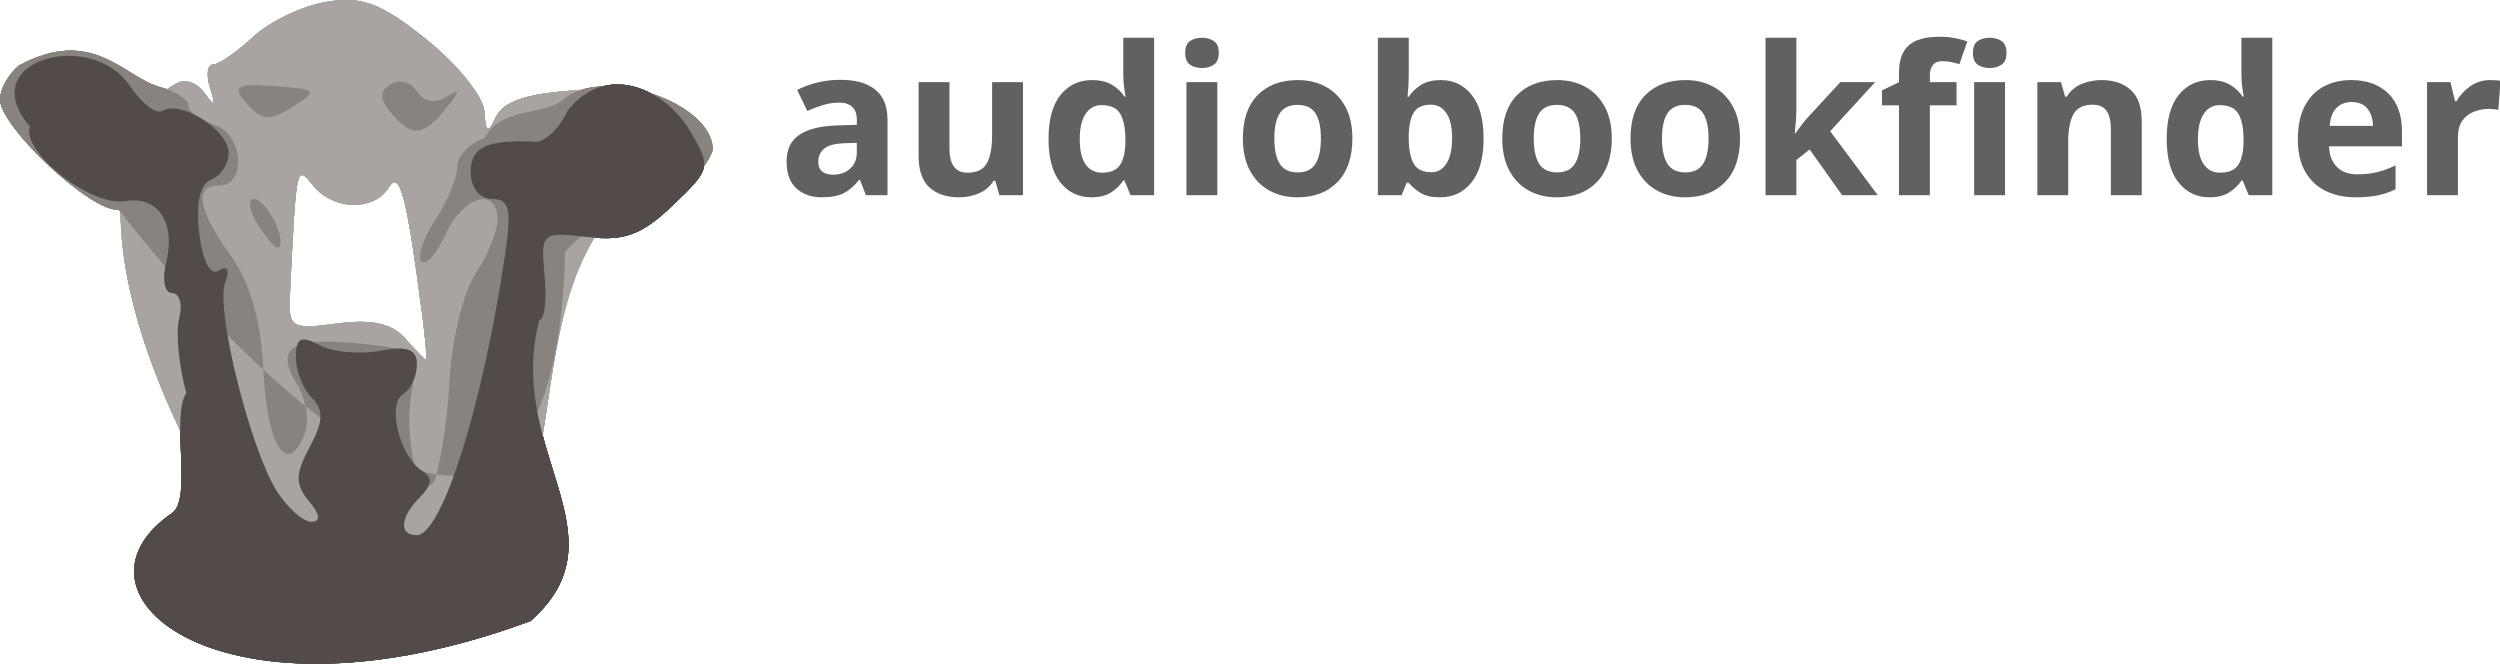
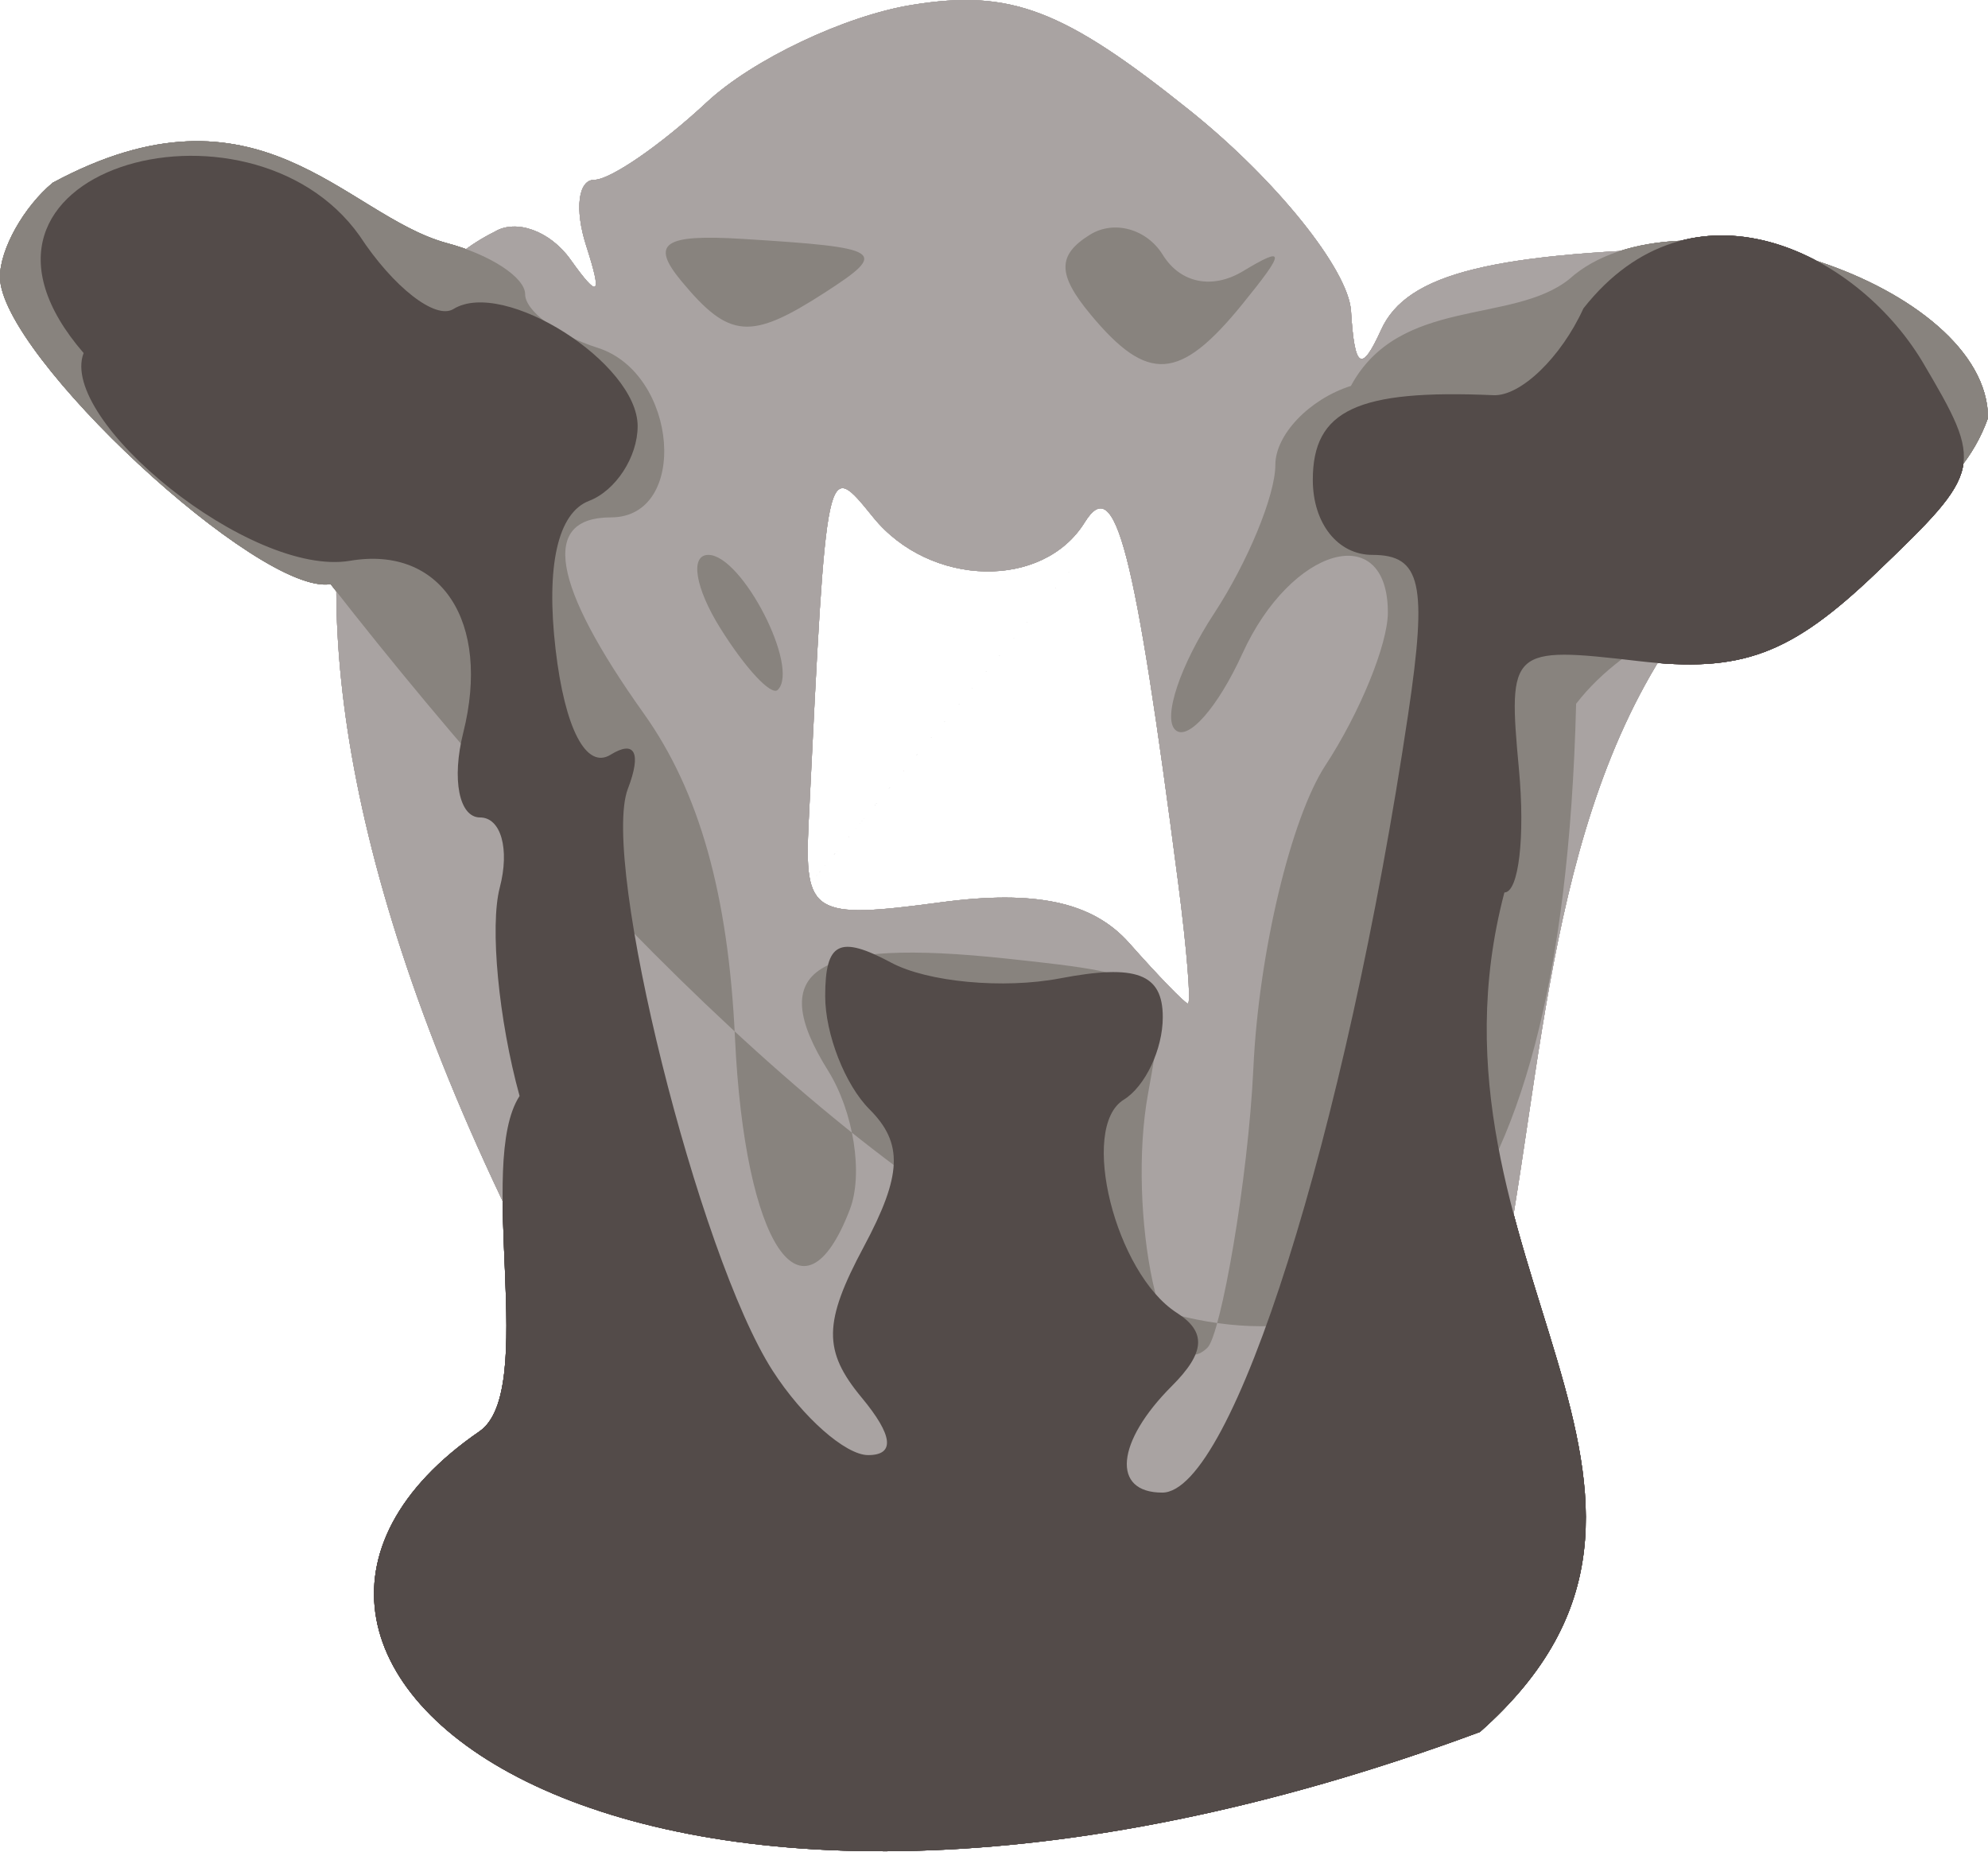
- <svg xmlns="http://www.w3.org/2000/svg" width="450.49" viewBox="0 0 450.49 119.608" version="1.1" id="svg4404" height="119.608">
+ <svg xmlns="http://www.w3.org/2000/svg" width="128.44" viewBox="0 0 128.44 119.608" version="1.1" id="svg4404" height="119.608">
  <defs id="defs4398" />
  <g id="layer1" transform="translate(-63.01335,-120.7422)">
    <path id="path4381" d="M 118.283,235.662 C 73.08,173.742 82.671,141.753 94.956,135.724 c 1.39,-0.859 3.598,-0.059 4.908,1.778 1.843,2.585 2.073,2.382 1.017,-0.901 -0.75,-2.333 -0.514,-4.241 0.526,-4.241 1.04,0 4.311,-2.255 7.269,-5.011 2.958,-2.756 8.919,-5.586 13.246,-6.288 6.377,-1.035 9.781,0.258 17.975,6.829 5.559,4.458 10.241,10.287 10.403,12.952 0.228,3.735 0.673,4.013 1.943,1.212 1.664,-3.673 7.212,-5.032 21.708,-5.318 7.775,-0.153 17.501,5.968 17.501,11.013 -40.435,12.302 -21.19,59.675 -41.712,77.178 -10.486,8.549 -15.215,14.609 -31.458,10.735 z m 20.852,-57.864 c -2.824,-21.717 -4.065,-26.506 -6.039,-23.312 -2.699,4.368 -9.996,4.199 -13.662,-0.316 -3.061,-3.769 -3.013,-3.997 -4.176,19.693 -0.293,5.962 0.245,6.289 8.511,5.18 6.149,-0.825 9.847,-0.027 12.202,2.632 1.858,2.098 3.561,3.857 3.784,3.907 0.223,0.051 -0.056,-3.452 -0.62,-7.784 z m -0.997,-27.406 c -50.083,60.293 -25.042,30.147 0,0 z" style="fill:#a9a3a2;stroke-width:2.423" />
    <path id="path4379" d="m 84.37,158.482 c -4.596,0.761 -21.357,-14.816 -21.357,-19.848 0,-1.792 1.535,-4.532 3.412,-6.089 13.311,-7.163 18.844,2.076 25.425,3.895 2.8,0.732 5.091,2.221 5.091,3.309 0,1.088 2.109,2.647 4.688,3.465 5.196,1.649 5.923,10.956 0.855,10.956 -4.554,0 -3.829,4.314 2.131,12.683 3.579,5.026 5.451,11.684 5.882,20.914 0.628,13.459 4.374,19.066 7.424,11.116 0.877,-2.287 0.243,-6.323 -1.409,-8.969 -4.1,-6.565 -0.903,-8.569 11.546,-7.237 10.301,1.102 10.489,1.281 9.128,8.725 -1.373,7.512 0.874,19.375 3.847,16.402 0.845,-0.845 2.618,-10.755 2.961,-18.104 0.345,-7.386 2.426,-16.113 4.655,-19.514 2.217,-3.384 4.031,-7.826 4.031,-9.873 0,-6.022 -6.247,-4.26 -9.395,2.651 -1.597,3.504 -3.555,5.719 -4.352,4.922 -0.797,-0.797 0.334,-4.171 2.514,-7.498 2.18,-3.327 3.963,-7.65 3.963,-9.606 0,-1.956 2.197,-4.254 4.882,-5.107 3.129,-5.787 10.431,-3.958 14.102,-6.894 6.993,-6.328 27.061,0.321 27.061,8.966 -3.618,10.173 -20.019,9.915 -26.612,18.465 -1.803,71.998 -48.402,33.337 -80.471,-7.732 z m 25.181,2.848 c -1.627,-2.605 -1.975,-4.737 -0.773,-4.737 2.176,0 5.923,7.282 4.486,8.719 -0.415,0.415 -2.086,-1.377 -3.713,-3.982 z m 23.919,-20.273 c -2.15,-2.591 -2.156,-3.84 -0.026,-5.157 1.547,-0.956 3.659,-0.368 4.694,1.306 1.133,1.833 3.194,2.254 5.182,1.057 2.753,-1.658 2.749,-1.307 -0.026,2.113 -4.051,4.994 -6.125,5.138 -9.824,0.681 z m -26.426,-2.144 c -2.034,-2.45 -1.167,-3.051 3.944,-2.736 9.098,0.562 9.455,0.792 5.339,3.453 -4.822,3.116 -6.189,3.011 -9.283,-0.717 z" style="fill:#88837e;stroke-width:2.423" />
    <path id="path4377" d="m 96.583,191.555 c -1.356,-4.913 -1.933,-10.972 -1.281,-13.465 0.652,-2.493 0.079,-4.533 -1.274,-4.533 -1.353,0 -1.841,-2.463 -1.086,-5.473 1.803,-7.184 -1.436,-12.107 -7.312,-11.111 -6.417,1.087 -18.872,-9.1 -17.214,-13.421 -10.247,-11.857 10.679,-17.645 17.828,-7.579 2.176,3.321 4.905,5.451 6.064,4.735 3.248,-2.008 11.902,3.492 11.902,7.564 0,1.994 -1.413,4.168 -3.14,4.831 -2.021,0.775 -2.791,4.197 -2.161,9.598 0.598,5.125 1.982,7.774 3.552,6.803 1.576,-0.974 2.009,-0.121 1.117,2.204 -1.786,4.654 4.552,30.126 9.354,37.593 1.929,2.999 4.706,5.453 6.171,5.453 1.754,0 1.61,-1.271 -0.421,-3.718 -2.503,-3.016 -2.477,-4.855 0.139,-9.743 2.477,-4.629 2.562,-6.687 0.365,-8.884 -1.573,-1.573 -2.859,-4.86 -2.859,-7.306 0,-3.495 0.914,-3.958 4.267,-2.164 2.347,1.256 7.254,1.712 10.905,1.014 4.938,-0.944 6.639,-0.302 6.639,2.506 0,2.076 -1.135,4.476 -2.522,5.333 -2.901,1.793 -0.549,11.223 3.434,13.773 1.922,1.23 1.83,2.569 -0.327,4.726 -3.615,3.615 -3.908,6.886 -0.618,6.886 4.527,0 11.832,-23.126 15.885,-50.285 1.259,-8.438 0.842,-10.299 -2.311,-10.299 -2.233,0 -3.848,-2.035 -3.848,-4.847 0,-4.508 2.874,-5.856 11.673,-5.471 1.755,0.077 4.37,-2.446 5.81,-5.607 6.954,-8.846 17.539,-3.813 21.897,3.434 3.993,6.76 3.935,7.03 -2.937,13.614 -5.572,5.338 -8.741,6.515 -15.439,5.734 -8.229,-0.961 -8.41,-0.796 -7.687,6.985 0.407,4.383 -0.015,7.968 -0.939,7.968 -6.223,23.64 15.826,38.813 -1.58,54.239 -55.261,20.499 -85.956,-4.756 -64.642,-19.418 3.812,-2.622 -0.255,-17.294 2.594,-21.67 z" style="fill:#534b49;stroke-width:2.423" />
    <flowRoot xml:space="preserve" id="flowRoot4778" style="font-style:normal;font-weight:normal;font-size:40px;line-height:1.25;font-family:sans-serif;letter-spacing:0px;word-spacing:0px;fill:#000000;fill-opacity:1;stroke:none" transform="translate(63.01335,120.7422)">
      <flowRegion id="flowRegion4780">
        <rect id="rect4782" width="37.857" height="98.571" x="459.286" y="-48.571" />
      </flowRegion>
      <flowPara id="flowPara4784" />
    </flowRoot>
    <flowRoot xml:space="preserve" id="flowRoot4786" style="font-style:normal;font-weight:normal;font-size:40px;line-height:1.25;font-family:sans-serif;letter-spacing:0px;word-spacing:0px;fill:#000000;fill-opacity:1;stroke:none" transform="translate(63.01335,120.7422)">
      <flowRegion id="flowRegion4788">
        <rect id="rect4790" width="416.429" height="60" x="145" y="12.857" />
      </flowRegion>
      <flowPara id="flowPara4792" />
    </flowRoot>
    <path style="fill:#a9a3a2;stroke-width:2.423" d="M 118.283,235.662 C 73.08,173.742 82.671,141.753 94.956,135.724 c 1.39,-0.859 3.598,-0.059 4.908,1.778 1.843,2.585 2.073,2.382 1.017,-0.901 -0.75,-2.333 -0.514,-4.241 0.526,-4.241 1.04,0 4.311,-2.255 7.269,-5.011 2.958,-2.756 8.919,-5.586 13.246,-6.288 6.377,-1.035 9.781,0.258 17.975,6.829 5.559,4.458 10.241,10.287 10.403,12.952 0.228,3.735 0.673,4.013 1.943,1.212 1.664,-3.673 7.212,-5.032 21.708,-5.318 7.775,-0.153 17.501,5.968 17.501,11.013 -40.435,12.302 -21.19,59.675 -41.712,77.178 -10.486,8.549 -15.215,14.609 -31.458,10.735 z m 20.852,-57.864 c -2.824,-21.717 -4.065,-26.506 -6.039,-23.312 -2.699,4.368 -9.996,4.199 -13.662,-0.316 -3.061,-3.769 -3.013,-3.997 -4.176,19.693 -0.293,5.962 0.245,6.289 8.511,5.18 6.149,-0.825 9.847,-0.027 12.202,2.632 1.858,2.098 3.561,3.857 3.784,3.907 0.223,0.051 -0.056,-3.452 -0.62,-7.784 z m -0.997,-27.406 c -50.083,60.293 -25.042,30.147 0,0 z" id="path8497" />
    <path style="fill:#88837e;stroke-width:2.423" d="m 84.37,158.482 c -4.596,0.761 -21.357,-14.816 -21.357,-19.848 0,-1.792 1.535,-4.532 3.412,-6.089 13.311,-7.163 18.844,2.076 25.425,3.895 2.8,0.732 5.091,2.221 5.091,3.309 0,1.088 2.109,2.647 4.688,3.465 5.196,1.649 5.923,10.956 0.855,10.956 -4.554,0 -3.829,4.314 2.131,12.683 3.579,5.026 5.451,11.684 5.882,20.914 0.628,13.459 4.374,19.066 7.424,11.116 0.877,-2.287 0.243,-6.323 -1.409,-8.969 -4.1,-6.565 -0.903,-8.569 11.546,-7.237 10.301,1.102 10.489,1.281 9.128,8.725 -1.373,7.512 0.874,19.375 3.847,16.402 0.845,-0.845 2.618,-10.755 2.961,-18.104 0.345,-7.386 2.426,-16.113 4.655,-19.514 2.217,-3.384 4.031,-7.826 4.031,-9.873 0,-6.022 -6.247,-4.26 -9.395,2.651 -1.597,3.504 -3.555,5.719 -4.352,4.922 -0.797,-0.797 0.334,-4.171 2.514,-7.498 2.18,-3.327 3.963,-7.65 3.963,-9.606 0,-1.956 2.197,-4.254 4.882,-5.107 3.129,-5.787 10.431,-3.958 14.102,-6.894 6.993,-6.328 27.061,0.321 27.061,8.966 -3.618,10.173 -20.019,9.915 -26.612,18.465 -1.803,71.998 -48.402,33.337 -80.471,-7.732 z m 25.181,2.848 c -1.627,-2.605 -1.975,-4.737 -0.773,-4.737 2.176,0 5.923,7.282 4.486,8.719 -0.415,0.415 -2.086,-1.377 -3.713,-3.982 z m 23.919,-20.273 c -2.15,-2.591 -2.156,-3.84 -0.026,-5.157 1.547,-0.956 3.659,-0.368 4.694,1.306 1.133,1.833 3.194,2.254 5.182,1.057 2.753,-1.658 2.749,-1.307 -0.026,2.113 -4.051,4.994 -6.125,5.138 -9.824,0.681 z m -26.426,-2.144 c -2.034,-2.45 -1.167,-3.051 3.944,-2.736 9.098,0.562 9.455,0.792 5.339,3.453 -4.822,3.116 -6.189,3.011 -9.283,-0.717 z" id="path8499" />
    <path style="fill:#534b49;stroke-width:2.423" d="m 96.583,191.555 c -1.356,-4.913 -1.933,-10.972 -1.281,-13.465 0.652,-2.493 0.079,-4.533 -1.274,-4.533 -1.353,0 -1.841,-2.463 -1.086,-5.473 1.803,-7.184 -1.436,-12.107 -7.312,-11.111 -6.417,1.087 -18.872,-9.1 -17.214,-13.421 -10.247,-11.857 10.679,-17.645 17.828,-7.579 2.176,3.321 4.905,5.451 6.064,4.735 3.248,-2.008 11.902,3.492 11.902,7.564 0,1.994 -1.413,4.168 -3.14,4.831 -2.021,0.775 -2.791,4.197 -2.161,9.598 0.598,5.125 1.982,7.774 3.552,6.803 1.576,-0.974 2.009,-0.121 1.117,2.204 -1.786,4.654 4.552,30.126 9.354,37.593 1.929,2.999 4.706,5.453 6.171,5.453 1.754,0 1.61,-1.271 -0.421,-3.718 -2.503,-3.016 -2.477,-4.855 0.139,-9.743 2.477,-4.629 2.562,-6.687 0.365,-8.884 -1.573,-1.573 -2.859,-4.86 -2.859,-7.306 0,-3.495 0.914,-3.958 4.267,-2.164 2.347,1.256 7.254,1.712 10.905,1.014 4.938,-0.944 6.639,-0.302 6.639,2.506 0,2.076 -1.135,4.476 -2.522,5.333 -2.901,1.793 -0.549,11.223 3.434,13.773 1.922,1.23 1.83,2.569 -0.327,4.726 -3.615,3.615 -3.908,6.886 -0.618,6.886 4.527,0 11.832,-23.126 15.885,-50.285 1.259,-8.438 0.842,-10.299 -2.311,-10.299 -2.233,0 -3.848,-2.035 -3.848,-4.847 0,-4.508 2.874,-5.856 11.673,-5.471 1.755,0.077 4.37,-2.446 5.81,-5.607 6.954,-8.846 17.539,-3.813 21.897,3.434 3.993,6.76 3.935,7.03 -2.937,13.614 -5.572,5.338 -8.741,6.515 -15.439,5.734 -8.229,-0.961 -8.41,-0.796 -7.687,6.985 0.407,4.383 -0.015,7.968 -0.939,7.968 -6.223,23.64 15.826,38.813 -1.58,54.239 -55.261,20.499 -85.956,-4.756 -64.642,-19.418 3.812,-2.622 -0.255,-17.294 2.594,-21.67 z" id="path8501" />
    <path id="path8507" d="M 118.283,235.662 C 73.08,173.742 82.671,141.753 94.956,135.724 c 1.39,-0.859 3.598,-0.059 4.908,1.778 1.843,2.585 2.073,2.382 1.017,-0.901 -0.75,-2.333 -0.514,-4.241 0.526,-4.241 1.04,0 4.311,-2.255 7.269,-5.011 2.958,-2.756 8.919,-5.586 13.246,-6.288 6.377,-1.035 9.781,0.258 17.975,6.829 5.559,4.458 10.241,10.287 10.403,12.952 0.228,3.735 0.673,4.013 1.943,1.212 1.664,-3.673 7.212,-5.032 21.708,-5.318 7.775,-0.153 17.501,5.968 17.501,11.013 -40.435,12.302 -21.19,59.675 -41.712,77.178 -10.486,8.549 -15.215,14.609 -31.458,10.735 z m 20.852,-57.864 c -2.824,-21.717 -4.065,-26.506 -6.039,-23.312 -2.699,4.368 -9.996,4.199 -13.662,-0.316 -3.061,-3.769 -3.013,-3.997 -4.176,19.693 -0.293,5.962 0.245,6.289 8.511,5.18 6.149,-0.825 9.847,-0.027 12.202,2.632 1.858,2.098 3.561,3.857 3.784,3.907 0.223,0.051 -0.056,-3.452 -0.62,-7.784 z m -0.997,-27.406 c -50.083,60.293 -25.042,30.147 0,0 z" style="fill:#a9a3a2;stroke-width:2.423" />
    <path id="path8509" d="m 84.37,158.482 c -4.596,0.761 -21.357,-14.816 -21.357,-19.848 0,-1.792 1.535,-4.532 3.412,-6.089 13.311,-7.163 18.844,2.076 25.425,3.895 2.8,0.732 5.091,2.221 5.091,3.309 0,1.088 2.109,2.647 4.688,3.465 5.196,1.649 5.923,10.956 0.855,10.956 -4.554,0 -3.829,4.314 2.131,12.683 3.579,5.026 5.451,11.684 5.882,20.914 0.628,13.459 4.374,19.066 7.424,11.116 0.877,-2.287 0.243,-6.323 -1.409,-8.969 -4.1,-6.565 -0.903,-8.569 11.546,-7.237 10.301,1.102 10.489,1.281 9.128,8.725 -1.373,7.512 0.874,19.375 3.847,16.402 0.845,-0.845 2.618,-10.755 2.961,-18.104 0.345,-7.386 2.426,-16.113 4.655,-19.514 2.217,-3.384 4.031,-7.826 4.031,-9.873 0,-6.022 -6.247,-4.26 -9.395,2.651 -1.597,3.504 -3.555,5.719 -4.352,4.922 -0.797,-0.797 0.334,-4.171 2.514,-7.498 2.18,-3.327 3.963,-7.65 3.963,-9.606 0,-1.956 2.197,-4.254 4.882,-5.107 3.129,-5.787 10.431,-3.958 14.102,-6.894 6.993,-6.328 27.061,0.321 27.061,8.966 -3.618,10.173 -20.019,9.915 -26.612,18.465 -1.803,71.998 -48.402,33.337 -80.471,-7.732 z m 25.181,2.848 c -1.627,-2.605 -1.975,-4.737 -0.773,-4.737 2.176,0 5.923,7.282 4.486,8.719 -0.415,0.415 -2.086,-1.377 -3.713,-3.982 z m 23.919,-20.273 c -2.15,-2.591 -2.156,-3.84 -0.026,-5.157 1.547,-0.956 3.659,-0.368 4.694,1.306 1.133,1.833 3.194,2.254 5.182,1.057 2.753,-1.658 2.749,-1.307 -0.026,2.113 -4.051,4.994 -6.125,5.138 -9.824,0.681 z m -26.426,-2.144 c -2.034,-2.45 -1.167,-3.051 3.944,-2.736 9.098,0.562 9.455,0.792 5.339,3.453 -4.822,3.116 -6.189,3.011 -9.283,-0.717 z" style="fill:#88837e;stroke-width:2.423" />
    <path id="path8511" d="m 96.583,191.555 c -1.356,-4.913 -1.933,-10.972 -1.281,-13.465 0.652,-2.493 0.079,-4.533 -1.274,-4.533 -1.353,0 -1.841,-2.463 -1.086,-5.473 1.803,-7.184 -1.436,-12.107 -7.312,-11.111 -6.417,1.087 -18.872,-9.1 -17.214,-13.421 -10.247,-11.857 10.679,-17.645 17.828,-7.579 2.176,3.321 4.905,5.451 6.064,4.735 3.248,-2.008 11.902,3.492 11.902,7.564 0,1.994 -1.413,4.168 -3.14,4.831 -2.021,0.775 -2.791,4.197 -2.161,9.598 0.598,5.125 1.982,7.774 3.552,6.803 1.576,-0.974 2.009,-0.121 1.117,2.204 -1.786,4.654 4.552,30.126 9.354,37.593 1.929,2.999 4.706,5.453 6.171,5.453 1.754,0 1.61,-1.271 -0.421,-3.718 -2.503,-3.016 -2.477,-4.855 0.139,-9.743 2.477,-4.629 2.562,-6.687 0.365,-8.884 -1.573,-1.573 -2.859,-4.86 -2.859,-7.306 0,-3.495 0.914,-3.958 4.267,-2.164 2.347,1.256 7.254,1.712 10.905,1.014 4.938,-0.944 6.639,-0.302 6.639,2.506 0,2.076 -1.135,4.476 -2.522,5.333 -2.901,1.793 -0.549,11.223 3.434,13.773 1.922,1.23 1.83,2.569 -0.327,4.726 -3.615,3.615 -3.908,6.886 -0.618,6.886 4.527,0 11.832,-23.126 15.885,-50.285 1.259,-8.438 0.842,-10.299 -2.311,-10.299 -2.233,0 -3.848,-2.035 -3.848,-4.847 0,-4.508 2.874,-5.856 11.673,-5.471 1.755,0.077 4.37,-2.446 5.81,-5.607 6.954,-8.846 17.539,-3.813 21.897,3.434 3.993,6.76 3.935,7.03 -2.937,13.614 -5.572,5.338 -8.741,6.515 -15.439,5.734 -8.229,-0.961 -8.41,-0.796 -7.687,6.985 0.407,4.383 -0.015,7.968 -0.939,7.968 -6.223,23.64 15.826,38.813 -1.58,54.239 -55.261,20.499 -85.956,-4.756 -64.642,-19.418 3.812,-2.622 -0.255,-17.294 2.594,-21.67 z" style="fill:#534b49;stroke-width:2.423" />
    <path style="fill:#a9a3a2;stroke-width:2.423" d="M 118.283,235.662 C 73.08,173.742 82.671,141.753 94.956,135.724 c 1.39,-0.859 3.598,-0.059 4.908,1.778 1.843,2.585 2.073,2.382 1.017,-0.901 -0.75,-2.333 -0.514,-4.241 0.526,-4.241 1.04,0 4.311,-2.255 7.269,-5.011 2.958,-2.756 8.919,-5.586 13.246,-6.288 6.377,-1.035 9.781,0.258 17.975,6.829 5.559,4.458 10.241,10.287 10.403,12.952 0.228,3.735 0.673,4.013 1.943,1.212 1.664,-3.673 7.212,-5.032 21.708,-5.318 7.775,-0.153 17.501,5.968 17.501,11.013 -40.435,12.302 -21.19,59.675 -41.712,77.178 -10.486,8.549 -15.215,14.609 -31.458,10.735 z m 20.852,-57.864 c -2.824,-21.717 -4.065,-26.506 -6.039,-23.312 -2.699,4.368 -9.996,4.199 -13.662,-0.316 -3.061,-3.769 -3.013,-3.997 -4.176,19.693 -0.293,5.962 0.245,6.289 8.511,5.18 6.149,-0.825 9.847,-0.027 12.202,2.632 1.858,2.098 3.561,3.857 3.784,3.907 0.223,0.051 -0.056,-3.452 -0.62,-7.784 z m -0.997,-27.406 c -50.083,60.293 -25.042,30.147 0,0 z" id="path8517" />
    <path style="fill:#88837e;stroke-width:2.423" d="m 84.37,158.482 c -4.596,0.761 -21.357,-14.816 -21.357,-19.848 0,-1.792 1.535,-4.532 3.412,-6.089 13.311,-7.163 18.844,2.076 25.425,3.895 2.8,0.732 5.091,2.221 5.091,3.309 0,1.088 2.109,2.647 4.688,3.465 5.196,1.649 5.923,10.956 0.855,10.956 -4.554,0 -3.829,4.314 2.131,12.683 3.579,5.026 5.451,11.684 5.882,20.914 0.628,13.459 4.374,19.066 7.424,11.116 0.877,-2.287 0.243,-6.323 -1.409,-8.969 -4.1,-6.565 -0.903,-8.569 11.546,-7.237 10.301,1.102 10.489,1.281 9.128,8.725 -1.373,7.512 0.874,19.375 3.847,16.402 0.845,-0.845 2.618,-10.755 2.961,-18.104 0.345,-7.386 2.426,-16.113 4.655,-19.514 2.217,-3.384 4.031,-7.826 4.031,-9.873 0,-6.022 -6.247,-4.26 -9.395,2.651 -1.597,3.504 -3.555,5.719 -4.352,4.922 -0.797,-0.797 0.334,-4.171 2.514,-7.498 2.18,-3.327 3.963,-7.65 3.963,-9.606 0,-1.956 2.197,-4.254 4.882,-5.107 3.129,-5.787 10.431,-3.958 14.102,-6.894 6.993,-6.328 27.061,0.321 27.061,8.966 -3.618,10.173 -20.019,9.915 -26.612,18.465 -1.803,71.998 -48.402,33.337 -80.471,-7.732 z m 25.181,2.848 c -1.627,-2.605 -1.975,-4.737 -0.773,-4.737 2.176,0 5.923,7.282 4.486,8.719 -0.415,0.415 -2.086,-1.377 -3.713,-3.982 z m 23.919,-20.273 c -2.15,-2.591 -2.156,-3.84 -0.026,-5.157 1.547,-0.956 3.659,-0.368 4.694,1.306 1.133,1.833 3.194,2.254 5.182,1.057 2.753,-1.658 2.749,-1.307 -0.026,2.113 -4.051,4.994 -6.125,5.138 -9.824,0.681 z m -26.426,-2.144 c -2.034,-2.45 -1.167,-3.051 3.944,-2.736 9.098,0.562 9.455,0.792 5.339,3.453 -4.822,3.116 -6.189,3.011 -9.283,-0.717 z" id="path8519" />
    <path style="fill:#534b49;stroke-width:2.423" d="m 96.583,191.555 c -1.356,-4.913 -1.933,-10.972 -1.281,-13.465 0.652,-2.493 0.079,-4.533 -1.274,-4.533 -1.353,0 -1.841,-2.463 -1.086,-5.473 1.803,-7.184 -1.436,-12.107 -7.312,-11.111 -6.417,1.087 -18.872,-9.1 -17.214,-13.421 -10.247,-11.857 10.679,-17.645 17.828,-7.579 2.176,3.321 4.905,5.451 6.064,4.735 3.248,-2.008 11.902,3.492 11.902,7.564 0,1.994 -1.413,4.168 -3.14,4.831 -2.021,0.775 -2.791,4.197 -2.161,9.598 0.598,5.125 1.982,7.774 3.552,6.803 1.576,-0.974 2.009,-0.121 1.117,2.204 -1.786,4.654 4.552,30.126 9.354,37.593 1.929,2.999 4.706,5.453 6.171,5.453 1.754,0 1.61,-1.271 -0.421,-3.718 -2.503,-3.016 -2.477,-4.855 0.139,-9.743 2.477,-4.629 2.562,-6.687 0.365,-8.884 -1.573,-1.573 -2.859,-4.86 -2.859,-7.306 0,-3.495 0.914,-3.958 4.267,-2.164 2.347,1.256 7.254,1.712 10.905,1.014 4.938,-0.944 6.639,-0.302 6.639,2.506 0,2.076 -1.135,4.476 -2.522,5.333 -2.901,1.793 -0.549,11.223 3.434,13.773 1.922,1.23 1.83,2.569 -0.327,4.726 -3.615,3.615 -3.908,6.886 -0.618,6.886 4.527,0 11.832,-23.126 15.885,-50.285 1.259,-8.438 0.842,-10.299 -2.311,-10.299 -2.233,0 -3.848,-2.035 -3.848,-4.847 0,-4.508 2.874,-5.856 11.673,-5.471 1.755,0.077 4.37,-2.446 5.81,-5.607 6.954,-8.846 17.539,-3.813 21.897,3.434 3.993,6.76 3.935,7.03 -2.937,13.614 -5.572,5.338 -8.741,6.515 -15.439,5.734 -8.229,-0.961 -8.41,-0.796 -7.687,6.985 0.407,4.383 -0.015,7.968 -0.939,7.968 -6.223,23.64 15.826,38.813 -1.58,54.239 -55.261,20.499 -85.956,-4.756 -64.642,-19.418 3.812,-2.622 -0.255,-17.294 2.594,-21.67 z" id="path8521" />
    <path id="path8527" d="M 118.283,235.662 C 73.08,173.742 82.671,141.753 94.956,135.724 c 1.39,-0.859 3.598,-0.059 4.908,1.778 1.843,2.585 2.073,2.382 1.017,-0.901 -0.75,-2.333 -0.514,-4.241 0.526,-4.241 1.04,0 4.311,-2.255 7.269,-5.011 2.958,-2.756 8.919,-5.586 13.246,-6.288 6.377,-1.035 9.781,0.258 17.975,6.829 5.559,4.458 10.241,10.287 10.403,12.952 0.228,3.735 0.673,4.013 1.943,1.212 1.664,-3.673 7.212,-5.032 21.708,-5.318 7.775,-0.153 17.501,5.968 17.501,11.013 -40.435,12.302 -21.19,59.675 -41.712,77.178 -10.486,8.549 -15.215,14.609 -31.458,10.735 z m 20.852,-57.864 c -2.824,-21.717 -4.065,-26.506 -6.039,-23.312 -2.699,4.368 -9.996,4.199 -13.662,-0.316 -3.061,-3.769 -3.013,-3.997 -4.176,19.693 -0.293,5.962 0.245,6.289 8.511,5.18 6.149,-0.825 9.847,-0.027 12.202,2.632 1.858,2.098 3.561,3.857 3.784,3.907 0.223,0.051 -0.056,-3.452 -0.62,-7.784 z m -0.997,-27.406 c -50.083,60.293 -25.042,30.147 0,0 z" style="fill:#a9a3a2;stroke-width:2.423" />
    <path id="path8529" d="m 84.37,158.482 c -4.596,0.761 -21.357,-14.816 -21.357,-19.848 0,-1.792 1.535,-4.532 3.412,-6.089 13.311,-7.163 18.844,2.076 25.425,3.895 2.8,0.732 5.091,2.221 5.091,3.309 0,1.088 2.109,2.647 4.688,3.465 5.196,1.649 5.923,10.956 0.855,10.956 -4.554,0 -3.829,4.314 2.131,12.683 3.579,5.026 5.451,11.684 5.882,20.914 0.628,13.459 4.374,19.066 7.424,11.116 0.877,-2.287 0.243,-6.323 -1.409,-8.969 -4.1,-6.565 -0.903,-8.569 11.546,-7.237 10.301,1.102 10.489,1.281 9.128,8.725 -1.373,7.512 0.874,19.375 3.847,16.402 0.845,-0.845 2.618,-10.755 2.961,-18.104 0.345,-7.386 2.426,-16.113 4.655,-19.514 2.217,-3.384 4.031,-7.826 4.031,-9.873 0,-6.022 -6.247,-4.26 -9.395,2.651 -1.597,3.504 -3.555,5.719 -4.352,4.922 -0.797,-0.797 0.334,-4.171 2.514,-7.498 2.18,-3.327 3.963,-7.65 3.963,-9.606 0,-1.956 2.197,-4.254 4.882,-5.107 3.129,-5.787 10.431,-3.958 14.102,-6.894 6.993,-6.328 27.061,0.321 27.061,8.966 -3.618,10.173 -20.019,9.915 -26.612,18.465 -1.803,71.998 -48.402,33.337 -80.471,-7.732 z m 25.181,2.848 c -1.627,-2.605 -1.975,-4.737 -0.773,-4.737 2.176,0 5.923,7.282 4.486,8.719 -0.415,0.415 -2.086,-1.377 -3.713,-3.982 z m 23.919,-20.273 c -2.15,-2.591 -2.156,-3.84 -0.026,-5.157 1.547,-0.956 3.659,-0.368 4.694,1.306 1.133,1.833 3.194,2.254 5.182,1.057 2.753,-1.658 2.749,-1.307 -0.026,2.113 -4.051,4.994 -6.125,5.138 -9.824,0.681 z m -26.426,-2.144 c -2.034,-2.45 -1.167,-3.051 3.944,-2.736 9.098,0.562 9.455,0.792 5.339,3.453 -4.822,3.116 -6.189,3.011 -9.283,-0.717 z" style="fill:#88837e;stroke-width:2.423" />
    <path id="path8531" d="m 96.583,191.555 c -1.356,-4.913 -1.933,-10.972 -1.281,-13.465 0.652,-2.493 0.079,-4.533 -1.274,-4.533 -1.353,0 -1.841,-2.463 -1.086,-5.473 1.803,-7.184 -1.436,-12.107 -7.312,-11.111 -6.417,1.087 -18.872,-9.1 -17.214,-13.421 -10.247,-11.857 10.679,-17.645 17.828,-7.579 2.176,3.321 4.905,5.451 6.064,4.735 3.248,-2.008 11.902,3.492 11.902,7.564 0,1.994 -1.413,4.168 -3.14,4.831 -2.021,0.775 -2.791,4.197 -2.161,9.598 0.598,5.125 1.982,7.774 3.552,6.803 1.576,-0.974 2.009,-0.121 1.117,2.204 -1.786,4.654 4.552,30.126 9.354,37.593 1.929,2.999 4.706,5.453 6.171,5.453 1.754,0 1.61,-1.271 -0.421,-3.718 -2.503,-3.016 -2.477,-4.855 0.139,-9.743 2.477,-4.629 2.562,-6.687 0.365,-8.884 -1.573,-1.573 -2.859,-4.86 -2.859,-7.306 0,-3.495 0.914,-3.958 4.267,-2.164 2.347,1.256 7.254,1.712 10.905,1.014 4.938,-0.944 6.639,-0.302 6.639,2.506 0,2.076 -1.135,4.476 -2.522,5.333 -2.901,1.793 -0.549,11.223 3.434,13.773 1.922,1.23 1.83,2.569 -0.327,4.726 -3.615,3.615 -3.908,6.886 -0.618,6.886 4.527,0 11.832,-23.126 15.885,-50.285 1.259,-8.438 0.842,-10.299 -2.311,-10.299 -2.233,0 -3.848,-2.035 -3.848,-4.847 0,-4.508 2.874,-5.856 11.673,-5.471 1.755,0.077 4.37,-2.446 5.81,-5.607 6.954,-8.846 17.539,-3.813 21.897,3.434 3.993,6.76 3.935,7.03 -2.937,13.614 -5.572,5.338 -8.741,6.515 -15.439,5.734 -8.229,-0.961 -8.41,-0.796 -7.687,6.985 0.407,4.383 -0.015,7.968 -0.939,7.968 -6.223,23.64 15.826,38.813 -1.58,54.239 -55.261,20.499 -85.956,-4.756 -64.642,-19.418 3.812,-2.622 -0.255,-17.294 2.594,-21.67 z" style="fill:#534b49;stroke-width:2.423" />
-     <text xml:space="preserve" style="font-style:normal;font-weight:normal;font-size:40px;line-height:1.25;font-family:sans-serif;letter-spacing:0px;word-spacing:0px;fill:#616161;fill-opacity:1;stroke:none" x="203.192" y="155.921" id="text8535">
-       <tspan id="tspan8533" x="203.192" y="155.921" style="font-style:normal;font-variant:normal;font-weight:bold;font-stretch:normal;font-size:37.333px;font-family:'Noto Sans';-inkscape-font-specification:'Noto Sans, Bold';font-variant-ligatures:normal;font-variant-caps:normal;font-variant-numeric:normal;font-feature-settings:normal;text-align:start;writing-mode:lr-tb;text-anchor:start;fill:#616161;fill-opacity:1">audiobookfinder</tspan>
-     </text>
  </g>
</svg>
